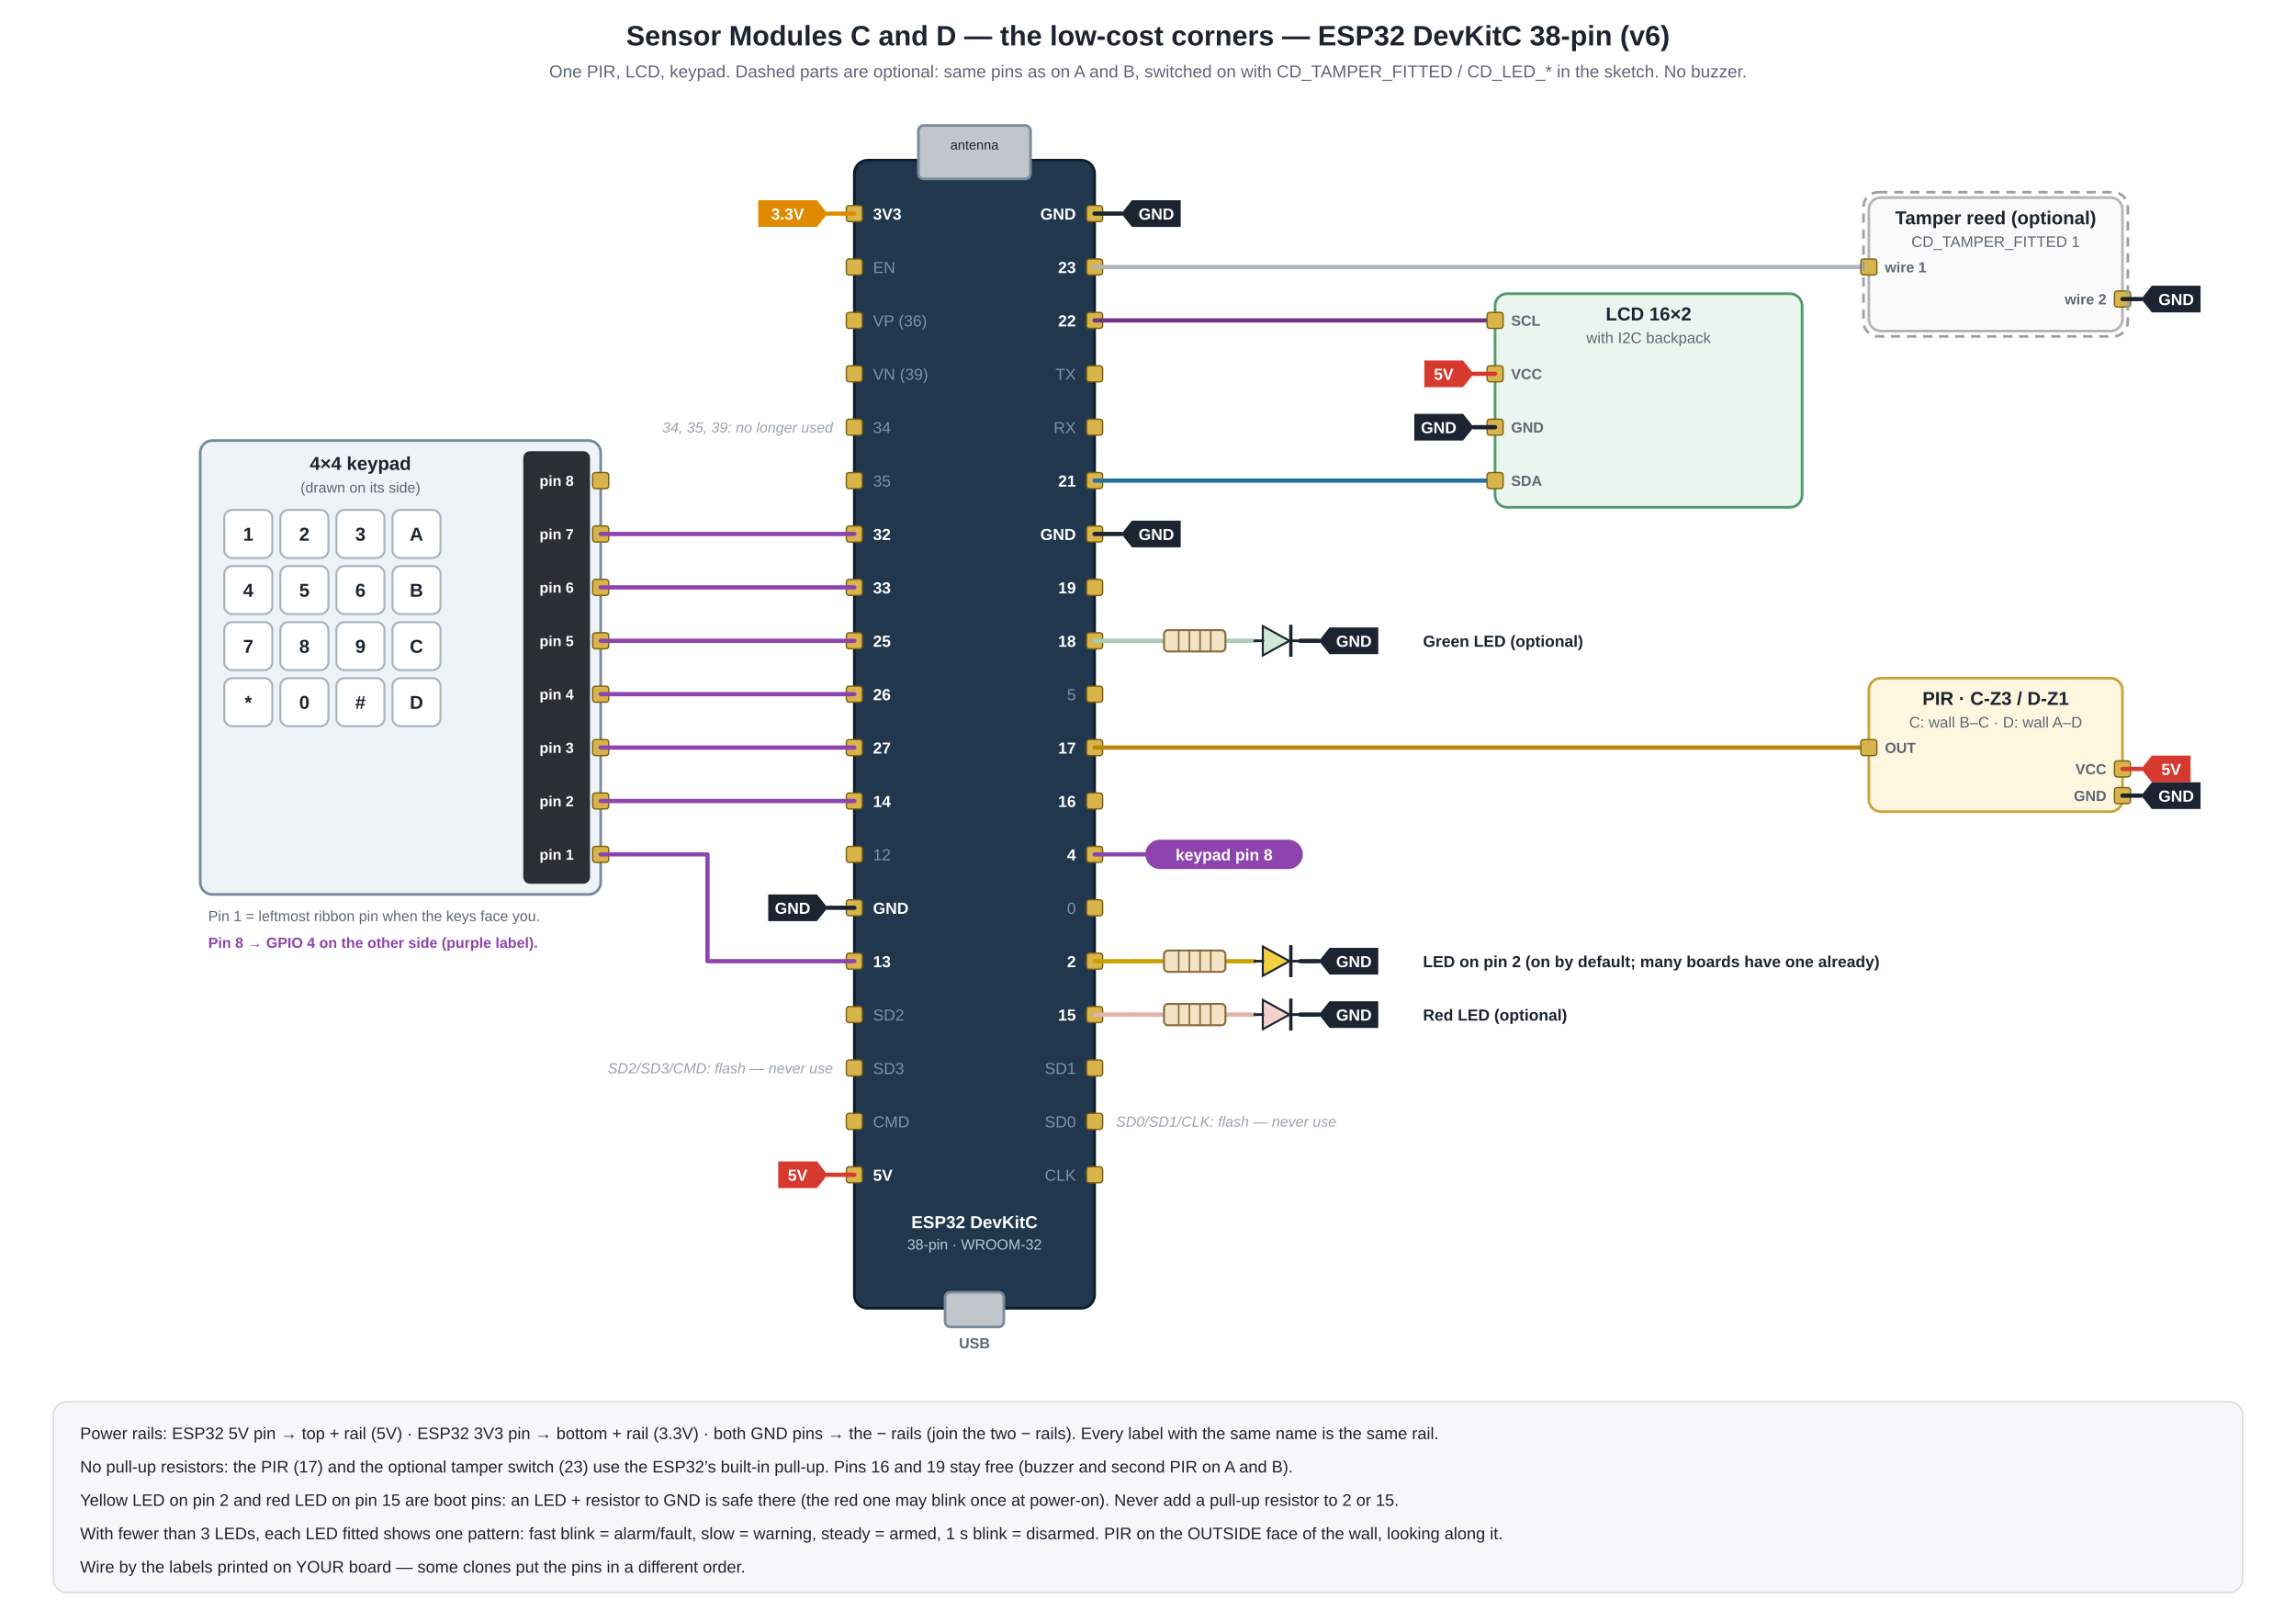
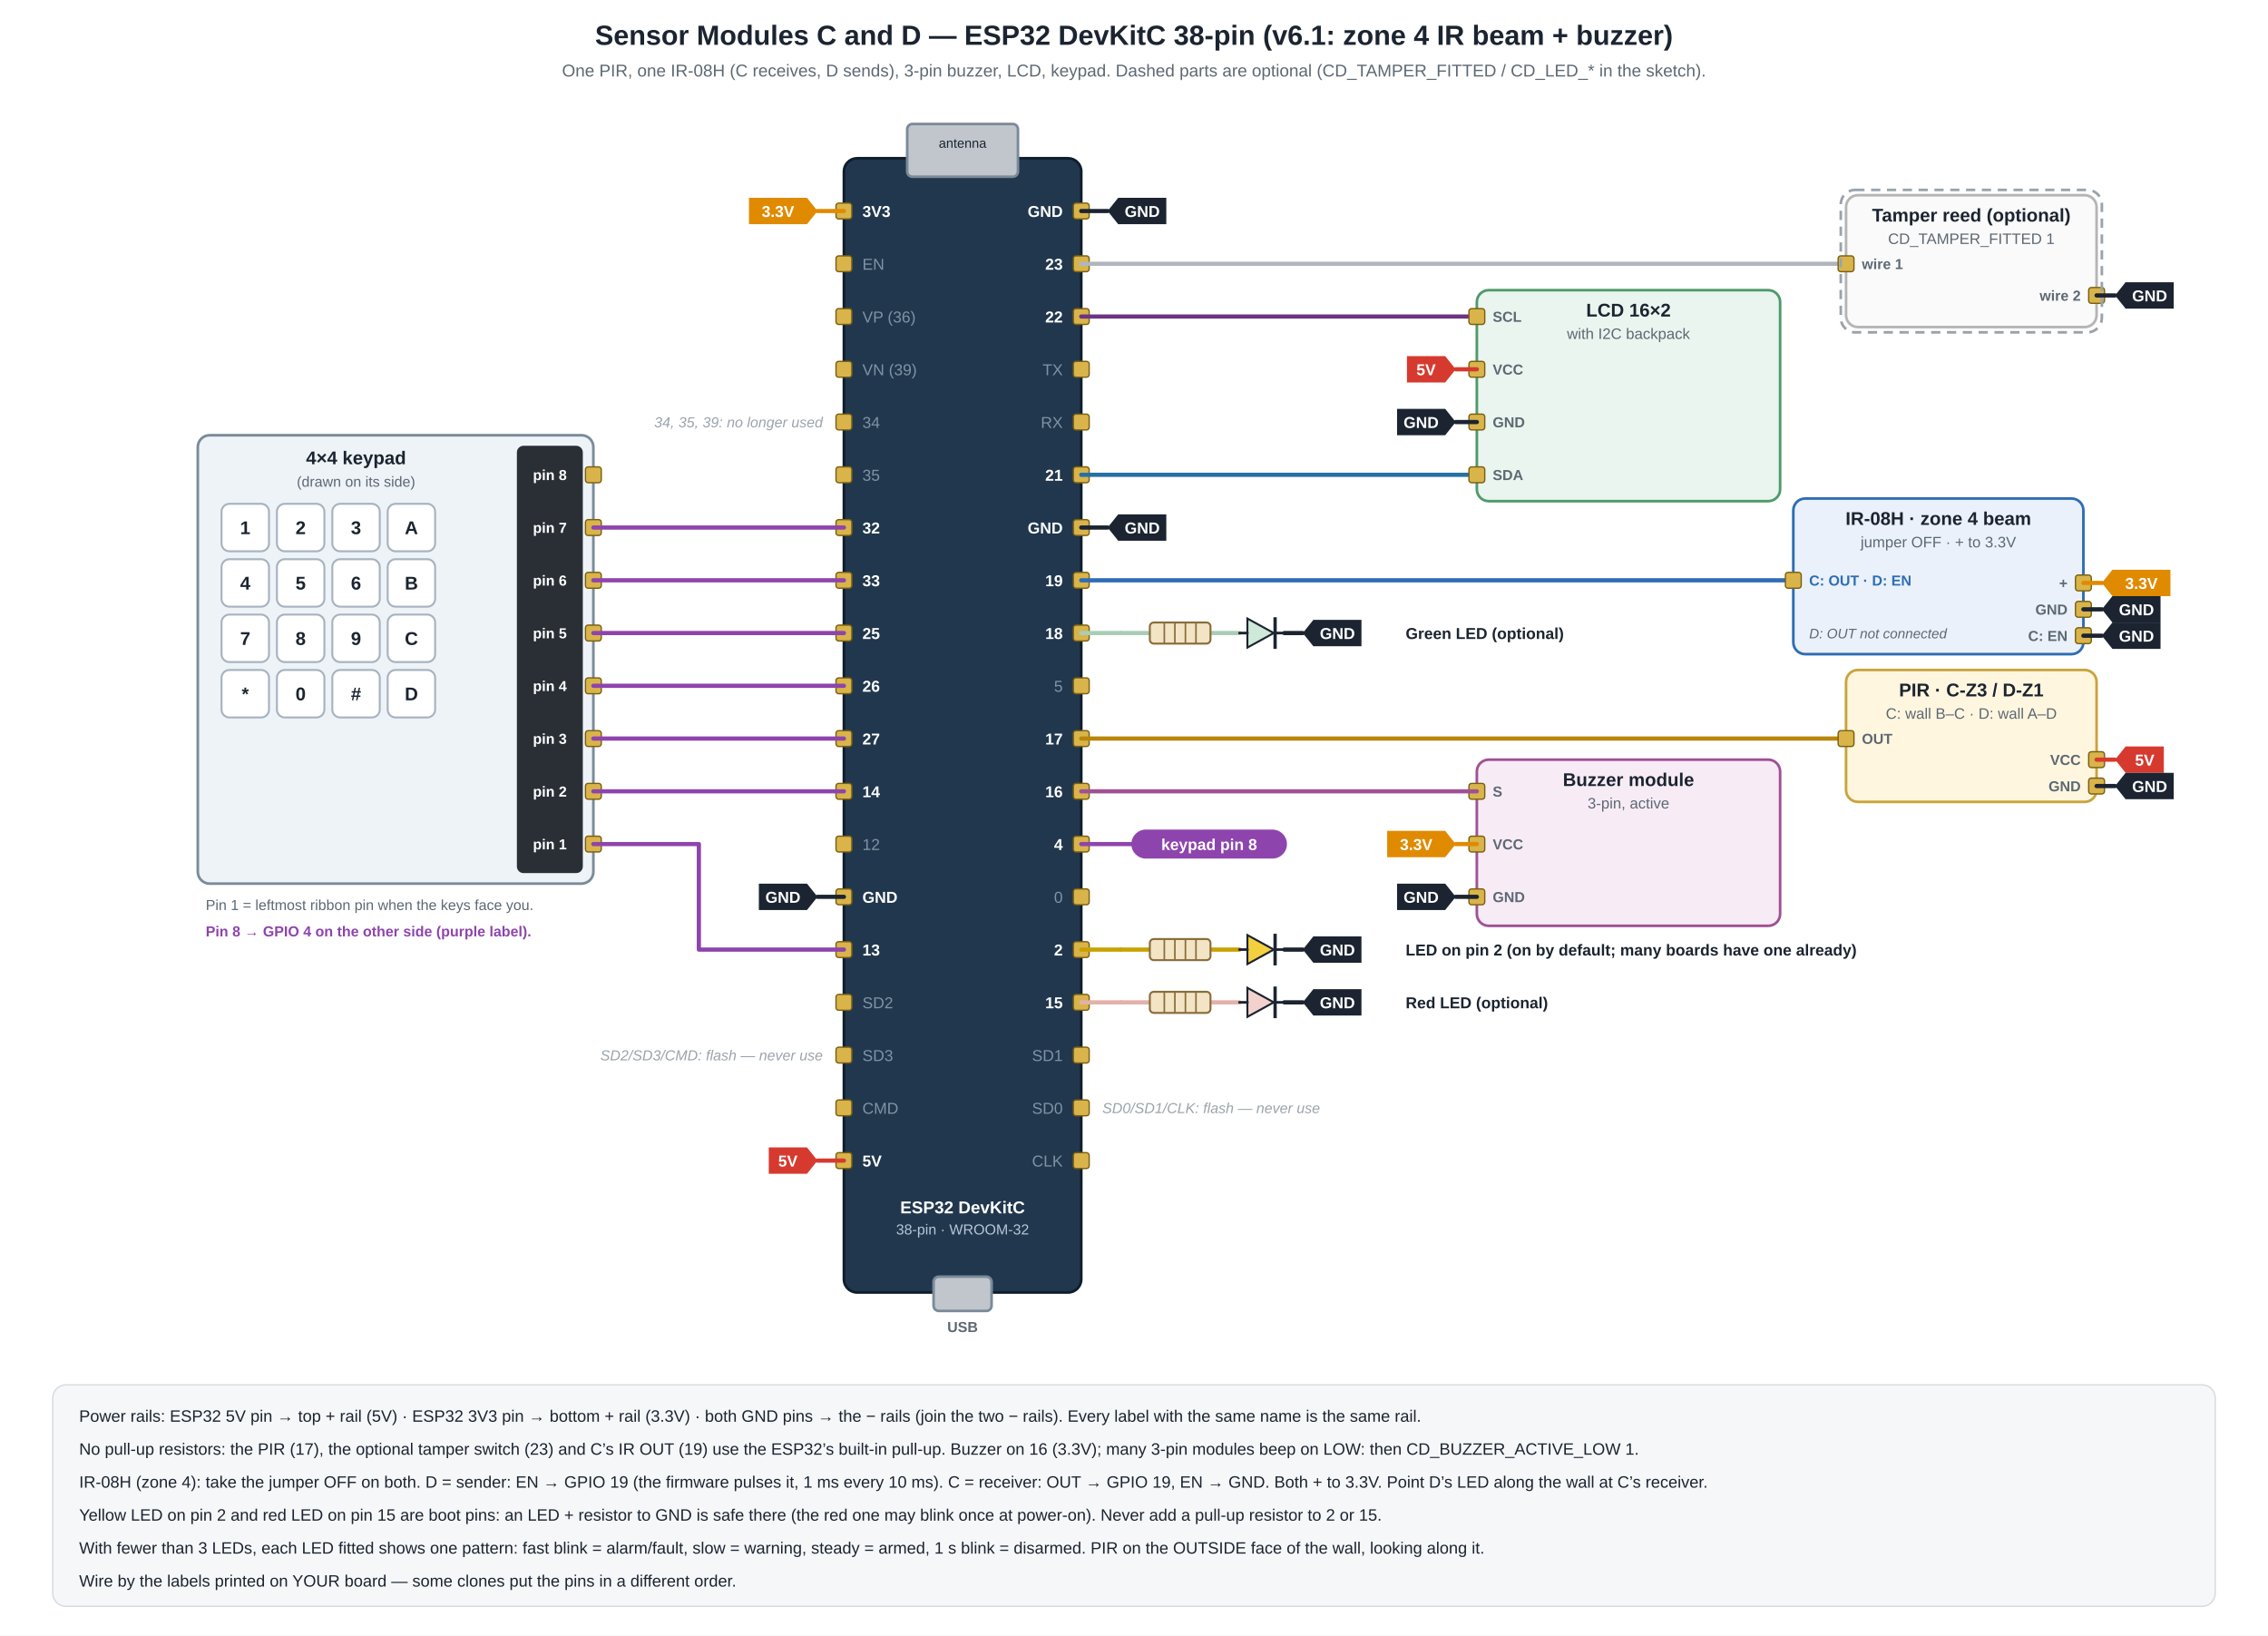
- <svg xmlns="http://www.w3.org/2000/svg" viewBox="0 0 1720 1215" width="1720" height="1215" font-family="Arial, Helvetica, sans-serif">
+ <svg xmlns="http://www.w3.org/2000/svg" viewBox="0 0 1720 1240" width="1720" height="1240" font-family="Arial, Helvetica, sans-serif">
  <rect width="100%" height="100%" fill="#ffffff" />
-   <text x="860" y="34" font-size="21" text-anchor="middle" font-weight="bold" fill="#1b2430">Sensor Modules C and D — the low-cost corners — ESP32 DevKitC 38-pin (v6)</text>
-   <text x="860" y="58" font-size="13" text-anchor="middle" font-weight="normal" fill="#5d6873">One PIR, LCD, keypad. Dashed parts are optional: same pins as on A and B, switched on with CD_TAMPER_FITTED / CD_LED_* in the sketch. No buzzer.</text>
+   <text x="860" y="34" font-size="21" text-anchor="middle" font-weight="bold" fill="#1b2430">Sensor Modules C and D — ESP32 DevKitC 38-pin (v6.1: zone 4 IR beam + buzzer)</text>
+   <text x="860" y="58" font-size="13" text-anchor="middle" font-weight="normal" fill="#5d6873">One PIR, one IR-08H (C receives, D sends), 3-pin buzzer, LCD, keypad. Dashed parts are optional (CD_TAMPER_FITTED / CD_LED_* in the sketch).</text>
  <rect x="640" y="120" width="180" height="860" rx="10" fill="#21374d" stroke="#0f1d2b" stroke-width="2" />
  <rect x="688.0" y="94" width="84" height="40" rx="4" fill="#c0c6cc" stroke="#7b8a99" stroke-width="2" />
  <text x="730.0" y="112" font-size="10" text-anchor="middle" font-weight="normal" fill="#1b2430">antenna</text>
  <rect x="708.0" y="968" width="44" height="26" rx="4" fill="#c0c6cc" stroke="#7b8a99" stroke-width="2" />
  <text x="730.0" y="1010" font-size="11" text-anchor="middle" font-weight="bold" fill="#5d6873">USB</text>
  <text x="730.0" y="920" font-size="13" text-anchor="middle" font-weight="bold" fill="#ffffff">ESP32 DevKitC</text>
  <text x="730.0" y="936" font-size="11" text-anchor="middle" font-weight="normal" fill="#b8c7d6">38-pin · WROOM-32</text>
  <rect x="634" y="154" width="12" height="12" rx="2" fill="#d9b44a" stroke="#7a5f12" stroke-width="1" />
  <text x="654" y="164.5" font-size="12" text-anchor="start" font-weight="bold" fill="#ffffff">3V3</text>
  <rect x="634" y="194" width="12" height="12" rx="2" fill="#d9b44a" stroke="#7a5f12" stroke-width="1" />
  <text x="654" y="204.5" font-size="12" text-anchor="start" font-weight="normal" fill="#7f93a6">EN</text>
  <rect x="634" y="234" width="12" height="12" rx="2" fill="#d9b44a" stroke="#7a5f12" stroke-width="1" />
  <text x="654" y="244.5" font-size="12" text-anchor="start" font-weight="normal" fill="#7f93a6">VP (36)</text>
  <rect x="634" y="274" width="12" height="12" rx="2" fill="#d9b44a" stroke="#7a5f12" stroke-width="1" />
  <text x="654" y="284.5" font-size="12" text-anchor="start" font-weight="normal" fill="#7f93a6">VN (39)</text>
  <rect x="634" y="314" width="12" height="12" rx="2" fill="#d9b44a" stroke="#7a5f12" stroke-width="1" />
  <text x="654" y="324.5" font-size="12" text-anchor="start" font-weight="normal" fill="#7f93a6">34</text>
  <rect x="634" y="354" width="12" height="12" rx="2" fill="#d9b44a" stroke="#7a5f12" stroke-width="1" />
  <text x="654" y="364.5" font-size="12" text-anchor="start" font-weight="normal" fill="#7f93a6">35</text>
  <rect x="634" y="394" width="12" height="12" rx="2" fill="#d9b44a" stroke="#7a5f12" stroke-width="1" />
  <text x="654" y="404.5" font-size="12" text-anchor="start" font-weight="bold" fill="#ffffff">32</text>
  <rect x="634" y="434" width="12" height="12" rx="2" fill="#d9b44a" stroke="#7a5f12" stroke-width="1" />
  <text x="654" y="444.5" font-size="12" text-anchor="start" font-weight="bold" fill="#ffffff">33</text>
  <rect x="634" y="474" width="12" height="12" rx="2" fill="#d9b44a" stroke="#7a5f12" stroke-width="1" />
  <text x="654" y="484.5" font-size="12" text-anchor="start" font-weight="bold" fill="#ffffff">25</text>
  <rect x="634" y="514" width="12" height="12" rx="2" fill="#d9b44a" stroke="#7a5f12" stroke-width="1" />
  <text x="654" y="524.5" font-size="12" text-anchor="start" font-weight="bold" fill="#ffffff">26</text>
  <rect x="634" y="554" width="12" height="12" rx="2" fill="#d9b44a" stroke="#7a5f12" stroke-width="1" />
  <text x="654" y="564.5" font-size="12" text-anchor="start" font-weight="bold" fill="#ffffff">27</text>
  <rect x="634" y="594" width="12" height="12" rx="2" fill="#d9b44a" stroke="#7a5f12" stroke-width="1" />
  <text x="654" y="604.5" font-size="12" text-anchor="start" font-weight="bold" fill="#ffffff">14</text>
  <rect x="634" y="634" width="12" height="12" rx="2" fill="#d9b44a" stroke="#7a5f12" stroke-width="1" />
  <text x="654" y="644.5" font-size="12" text-anchor="start" font-weight="normal" fill="#7f93a6">12</text>
  <rect x="634" y="674" width="12" height="12" rx="2" fill="#d9b44a" stroke="#7a5f12" stroke-width="1" />
  <text x="654" y="684.5" font-size="12" text-anchor="start" font-weight="bold" fill="#ffffff">GND</text>
  <rect x="634" y="714" width="12" height="12" rx="2" fill="#d9b44a" stroke="#7a5f12" stroke-width="1" />
  <text x="654" y="724.5" font-size="12" text-anchor="start" font-weight="bold" fill="#ffffff">13</text>
  <rect x="634" y="754" width="12" height="12" rx="2" fill="#d9b44a" stroke="#7a5f12" stroke-width="1" />
  <text x="654" y="764.5" font-size="12" text-anchor="start" font-weight="normal" fill="#7f93a6">SD2</text>
  <rect x="634" y="794" width="12" height="12" rx="2" fill="#d9b44a" stroke="#7a5f12" stroke-width="1" />
  <text x="654" y="804.5" font-size="12" text-anchor="start" font-weight="normal" fill="#7f93a6">SD3</text>
  <rect x="634" y="834" width="12" height="12" rx="2" fill="#d9b44a" stroke="#7a5f12" stroke-width="1" />
  <text x="654" y="844.5" font-size="12" text-anchor="start" font-weight="normal" fill="#7f93a6">CMD</text>
  <rect x="634" y="874" width="12" height="12" rx="2" fill="#d9b44a" stroke="#7a5f12" stroke-width="1" />
  <text x="654" y="884.5" font-size="12" text-anchor="start" font-weight="bold" fill="#ffffff">5V</text>
  <rect x="814" y="154" width="12" height="12" rx="2" fill="#d9b44a" stroke="#7a5f12" stroke-width="1" />
  <text x="806" y="164.5" font-size="12" text-anchor="end" font-weight="bold" fill="#ffffff">GND</text>
  <rect x="814" y="194" width="12" height="12" rx="2" fill="#d9b44a" stroke="#7a5f12" stroke-width="1" />
  <text x="806" y="204.5" font-size="12" text-anchor="end" font-weight="bold" fill="#ffffff">23</text>
  <rect x="814" y="234" width="12" height="12" rx="2" fill="#d9b44a" stroke="#7a5f12" stroke-width="1" />
  <text x="806" y="244.5" font-size="12" text-anchor="end" font-weight="bold" fill="#ffffff">22</text>
  <rect x="814" y="274" width="12" height="12" rx="2" fill="#d9b44a" stroke="#7a5f12" stroke-width="1" />
  <text x="806" y="284.5" font-size="12" text-anchor="end" font-weight="normal" fill="#7f93a6">TX</text>
  <rect x="814" y="314" width="12" height="12" rx="2" fill="#d9b44a" stroke="#7a5f12" stroke-width="1" />
  <text x="806" y="324.5" font-size="12" text-anchor="end" font-weight="normal" fill="#7f93a6">RX</text>
  <rect x="814" y="354" width="12" height="12" rx="2" fill="#d9b44a" stroke="#7a5f12" stroke-width="1" />
  <text x="806" y="364.5" font-size="12" text-anchor="end" font-weight="bold" fill="#ffffff">21</text>
  <rect x="814" y="394" width="12" height="12" rx="2" fill="#d9b44a" stroke="#7a5f12" stroke-width="1" />
  <text x="806" y="404.5" font-size="12" text-anchor="end" font-weight="bold" fill="#ffffff">GND</text>
  <rect x="814" y="434" width="12" height="12" rx="2" fill="#d9b44a" stroke="#7a5f12" stroke-width="1" />
  <text x="806" y="444.5" font-size="12" text-anchor="end" font-weight="bold" fill="#ffffff">19</text>
  <rect x="814" y="474" width="12" height="12" rx="2" fill="#d9b44a" stroke="#7a5f12" stroke-width="1" />
  <text x="806" y="484.5" font-size="12" text-anchor="end" font-weight="bold" fill="#ffffff">18</text>
  <rect x="814" y="514" width="12" height="12" rx="2" fill="#d9b44a" stroke="#7a5f12" stroke-width="1" />
  <text x="806" y="524.5" font-size="12" text-anchor="end" font-weight="normal" fill="#7f93a6">5</text>
  <rect x="814" y="554" width="12" height="12" rx="2" fill="#d9b44a" stroke="#7a5f12" stroke-width="1" />
  <text x="806" y="564.5" font-size="12" text-anchor="end" font-weight="bold" fill="#ffffff">17</text>
  <rect x="814" y="594" width="12" height="12" rx="2" fill="#d9b44a" stroke="#7a5f12" stroke-width="1" />
  <text x="806" y="604.5" font-size="12" text-anchor="end" font-weight="bold" fill="#ffffff">16</text>
  <rect x="814" y="634" width="12" height="12" rx="2" fill="#d9b44a" stroke="#7a5f12" stroke-width="1" />
  <text x="806" y="644.5" font-size="12" text-anchor="end" font-weight="bold" fill="#ffffff">4</text>
  <rect x="814" y="674" width="12" height="12" rx="2" fill="#d9b44a" stroke="#7a5f12" stroke-width="1" />
  <text x="806" y="684.5" font-size="12" text-anchor="end" font-weight="normal" fill="#7f93a6">0</text>
  <rect x="814" y="714" width="12" height="12" rx="2" fill="#d9b44a" stroke="#7a5f12" stroke-width="1" />
  <text x="806" y="724.5" font-size="12" text-anchor="end" font-weight="bold" fill="#ffffff">2</text>
  <rect x="814" y="754" width="12" height="12" rx="2" fill="#d9b44a" stroke="#7a5f12" stroke-width="1" />
  <text x="806" y="764.5" font-size="12" text-anchor="end" font-weight="bold" fill="#ffffff">15</text>
  <rect x="814" y="794" width="12" height="12" rx="2" fill="#d9b44a" stroke="#7a5f12" stroke-width="1" />
  <text x="806" y="804.5" font-size="12" text-anchor="end" font-weight="normal" fill="#7f93a6">SD1</text>
  <rect x="814" y="834" width="12" height="12" rx="2" fill="#d9b44a" stroke="#7a5f12" stroke-width="1" />
  <text x="806" y="844.5" font-size="12" text-anchor="end" font-weight="normal" fill="#7f93a6">SD0</text>
  <rect x="814" y="874" width="12" height="12" rx="2" fill="#d9b44a" stroke="#7a5f12" stroke-width="1" />
  <text x="806" y="884.5" font-size="12" text-anchor="end" font-weight="normal" fill="#7f93a6">CLK</text>
  <polyline points="640,160 620,160" fill="none" stroke="#e08a00" stroke-width="3.2" stroke-linejoin="round" stroke-linecap="round" />
  <polygon points="620,160 612,150.0 568.0,150.0 568.0,170.0 612,170.0" fill="#e08a00" />
  <text x="590.0" y="164.5" font-size="12" text-anchor="middle" font-weight="bold" fill="#ffffff">3.3V</text>
  <polyline points="640,680 620,680" fill="none" stroke="#1b2430" stroke-width="3.2" stroke-linejoin="round" stroke-linecap="round" />
  <polygon points="620,680 612,670.0 575.5,670.0 575.5,690.0 612,690.0" fill="#1b2430" />
  <text x="593.75" y="684.5" font-size="12" text-anchor="middle" font-weight="bold" fill="#ffffff">GND</text>
  <polyline points="640,880 620,880" fill="none" stroke="#d63a2f" stroke-width="3.2" stroke-linejoin="round" stroke-linecap="round" />
  <polygon points="620,880 612,870.0 583.0,870.0 583.0,890.0 612,890.0" fill="#d63a2f" />
  <text x="597.5" y="884.5" font-size="12" text-anchor="middle" font-weight="bold" fill="#ffffff">5V</text>
  <polyline points="820,160 840,160" fill="none" stroke="#1b2430" stroke-width="3.2" stroke-linejoin="round" stroke-linecap="round" />
  <polygon points="840,160 848,150.0 884.5,150.0 884.5,170.0 848,170.0" fill="#1b2430" />
  <text x="866.25" y="164.5" font-size="12" text-anchor="middle" font-weight="bold" fill="#ffffff">GND</text>
  <polyline points="820,400 840,400" fill="none" stroke="#1b2430" stroke-width="3.2" stroke-linejoin="round" stroke-linecap="round" />
  <polygon points="840,400 848,390.0 884.5,390.0 884.5,410.0 848,410.0" fill="#1b2430" />
  <text x="866.25" y="404.5" font-size="12" text-anchor="middle" font-weight="bold" fill="#ffffff">GND</text>
  <rect x="150" y="330" width="300" height="340" rx="9" fill="#eef3f8" stroke="#7b8a99" stroke-width="2" />
  <text x="270.0" y="352" font-size="14" text-anchor="middle" font-weight="bold" fill="#1b2430">4×4 keypad</text>
  <text x="270.0" y="369" font-size="11" text-anchor="middle" font-weight="normal" fill="#5d6873">(drawn on its side)</text>
  <rect x="168" y="382" width="36" height="36" rx="6" fill="#ffffff" stroke="#a7b3bf" stroke-width="1.5" />
  <text x="186.0" y="405.0" font-size="14" text-anchor="middle" font-weight="bold" fill="#1b2430">1</text>
  <rect x="210" y="382" width="36" height="36" rx="6" fill="#ffffff" stroke="#a7b3bf" stroke-width="1.5" />
  <text x="228.0" y="405.0" font-size="14" text-anchor="middle" font-weight="bold" fill="#1b2430">2</text>
  <rect x="252" y="382" width="36" height="36" rx="6" fill="#ffffff" stroke="#a7b3bf" stroke-width="1.5" />
  <text x="270.0" y="405.0" font-size="14" text-anchor="middle" font-weight="bold" fill="#1b2430">3</text>
  <rect x="294" y="382" width="36" height="36" rx="6" fill="#ffffff" stroke="#a7b3bf" stroke-width="1.5" />
  <text x="312.0" y="405.0" font-size="14" text-anchor="middle" font-weight="bold" fill="#1b2430">A</text>
  <rect x="168" y="424" width="36" height="36" rx="6" fill="#ffffff" stroke="#a7b3bf" stroke-width="1.5" />
  <text x="186.0" y="447.0" font-size="14" text-anchor="middle" font-weight="bold" fill="#1b2430">4</text>
  <rect x="210" y="424" width="36" height="36" rx="6" fill="#ffffff" stroke="#a7b3bf" stroke-width="1.5" />
  <text x="228.0" y="447.0" font-size="14" text-anchor="middle" font-weight="bold" fill="#1b2430">5</text>
  <rect x="252" y="424" width="36" height="36" rx="6" fill="#ffffff" stroke="#a7b3bf" stroke-width="1.5" />
  <text x="270.0" y="447.0" font-size="14" text-anchor="middle" font-weight="bold" fill="#1b2430">6</text>
  <rect x="294" y="424" width="36" height="36" rx="6" fill="#ffffff" stroke="#a7b3bf" stroke-width="1.5" />
  <text x="312.0" y="447.0" font-size="14" text-anchor="middle" font-weight="bold" fill="#1b2430">B</text>
  <rect x="168" y="466" width="36" height="36" rx="6" fill="#ffffff" stroke="#a7b3bf" stroke-width="1.5" />
  <text x="186.0" y="489.0" font-size="14" text-anchor="middle" font-weight="bold" fill="#1b2430">7</text>
  <rect x="210" y="466" width="36" height="36" rx="6" fill="#ffffff" stroke="#a7b3bf" stroke-width="1.5" />
  <text x="228.0" y="489.0" font-size="14" text-anchor="middle" font-weight="bold" fill="#1b2430">8</text>
  <rect x="252" y="466" width="36" height="36" rx="6" fill="#ffffff" stroke="#a7b3bf" stroke-width="1.5" />
  <text x="270.0" y="489.0" font-size="14" text-anchor="middle" font-weight="bold" fill="#1b2430">9</text>
  <rect x="294" y="466" width="36" height="36" rx="6" fill="#ffffff" stroke="#a7b3bf" stroke-width="1.5" />
  <text x="312.0" y="489.0" font-size="14" text-anchor="middle" font-weight="bold" fill="#1b2430">C</text>
  <rect x="168" y="508" width="36" height="36" rx="6" fill="#ffffff" stroke="#a7b3bf" stroke-width="1.5" />
  <text x="186.0" y="531.0" font-size="14" text-anchor="middle" font-weight="bold" fill="#1b2430">*</text>
  <rect x="210" y="508" width="36" height="36" rx="6" fill="#ffffff" stroke="#a7b3bf" stroke-width="1.5" />
  <text x="228.0" y="531.0" font-size="14" text-anchor="middle" font-weight="bold" fill="#1b2430">0</text>
  <rect x="252" y="508" width="36" height="36" rx="6" fill="#ffffff" stroke="#a7b3bf" stroke-width="1.5" />
  <text x="270.0" y="531.0" font-size="14" text-anchor="middle" font-weight="bold" fill="#1b2430">#</text>
  <rect x="294" y="508" width="36" height="36" rx="6" fill="#ffffff" stroke="#a7b3bf" stroke-width="1.5" />
  <text x="312.0" y="531.0" font-size="14" text-anchor="middle" font-weight="bold" fill="#1b2430">D</text>
  <rect x="392" y="338" width="50" height="324" rx="5" fill="#2a2f36" />
  <rect x="444" y="354" width="12" height="12" rx="2" fill="#d9b44a" stroke="#7a5f12" stroke-width="1" />
  <text x="417" y="364" font-size="11" text-anchor="middle" font-weight="bold" fill="#ffffff">pin 8</text>
  <rect x="444" y="394" width="12" height="12" rx="2" fill="#d9b44a" stroke="#7a5f12" stroke-width="1" />
  <text x="417" y="404" font-size="11" text-anchor="middle" font-weight="bold" fill="#ffffff">pin 7</text>
  <rect x="444" y="434" width="12" height="12" rx="2" fill="#d9b44a" stroke="#7a5f12" stroke-width="1" />
  <text x="417" y="444" font-size="11" text-anchor="middle" font-weight="bold" fill="#ffffff">pin 6</text>
  <rect x="444" y="474" width="12" height="12" rx="2" fill="#d9b44a" stroke="#7a5f12" stroke-width="1" />
  <text x="417" y="484" font-size="11" text-anchor="middle" font-weight="bold" fill="#ffffff">pin 5</text>
  <rect x="444" y="514" width="12" height="12" rx="2" fill="#d9b44a" stroke="#7a5f12" stroke-width="1" />
  <text x="417" y="524" font-size="11" text-anchor="middle" font-weight="bold" fill="#ffffff">pin 4</text>
  <rect x="444" y="554" width="12" height="12" rx="2" fill="#d9b44a" stroke="#7a5f12" stroke-width="1" />
  <text x="417" y="564" font-size="11" text-anchor="middle" font-weight="bold" fill="#ffffff">pin 3</text>
  <rect x="444" y="594" width="12" height="12" rx="2" fill="#d9b44a" stroke="#7a5f12" stroke-width="1" />
  <text x="417" y="604" font-size="11" text-anchor="middle" font-weight="bold" fill="#ffffff">pin 2</text>
  <rect x="444" y="634" width="12" height="12" rx="2" fill="#d9b44a" stroke="#7a5f12" stroke-width="1" />
  <text x="417" y="644" font-size="11" text-anchor="middle" font-weight="bold" fill="#ffffff">pin 1</text>
  <text x="156" y="690" font-size="11" text-anchor="start" font-weight="normal" fill="#5d6873">Pin 1 = leftmost ribbon pin when the keys face you.</text>
  <text x="386" y="364" font-size="11" text-anchor="end" font-weight="bold" fill="#7a3fb0" />
  <polyline points="450,400 640,400" fill="none" stroke="#8e44ad" stroke-width="3.2" stroke-linejoin="round" stroke-linecap="round" />
  <polyline points="450,440 640,440" fill="none" stroke="#8e44ad" stroke-width="3.2" stroke-linejoin="round" stroke-linecap="round" />
  <polyline points="450,480 640,480" fill="none" stroke="#8e44ad" stroke-width="3.2" stroke-linejoin="round" stroke-linecap="round" />
  <polyline points="450,520 640,520" fill="none" stroke="#8e44ad" stroke-width="3.2" stroke-linejoin="round" stroke-linecap="round" />
  <polyline points="450,560 640,560" fill="none" stroke="#8e44ad" stroke-width="3.2" stroke-linejoin="round" stroke-linecap="round" />
  <polyline points="450,600 640,600" fill="none" stroke="#8e44ad" stroke-width="3.2" stroke-linejoin="round" stroke-linecap="round" />
  <polyline points="450,640 530,640 530,720 640,720" fill="none" stroke="#8e44ad" stroke-width="3.2" stroke-linejoin="round" stroke-linecap="round" />
  <text x="156" y="710" font-size="11" text-anchor="start" font-weight="bold" fill="#8e44ad">Pin 8 → GPIO 4 on the other side (purple label).</text>
  <rect x="1400" y="148" width="190" height="100" rx="9" fill="#fafafa" stroke="#b5b5b5" stroke-width="2" />
  <text x="1495.0" y="168" font-size="14" text-anchor="middle" font-weight="bold" fill="#1b2430">Tamper reed (optional)</text>
  <text x="1495.0" y="185" font-size="11.5" text-anchor="middle" font-weight="normal" fill="#5d6873">CD_TAMPER_FITTED 1</text>
  <polyline points="820,200 1400,200" fill="none" stroke="#b0b6bd" stroke-width="3.2" stroke-linejoin="round" stroke-linecap="round" />
  <rect x="1394" y="194" width="12" height="12" rx="2" fill="#d9b44a" stroke="#7a5f12" />
  <text x="1412" y="204" font-size="11" text-anchor="start" font-weight="bold" fill="#5d6873">wire 1</text>
  <rect x="1584" y="218" width="12" height="12" rx="2" fill="#d9b44a" stroke="#7a5f12" />
  <text x="1578" y="228" font-size="11" text-anchor="end" font-weight="bold" fill="#5d6873">wire 2</text>
  <polyline points="1590,224 1604,224" fill="none" stroke="#1b2430" stroke-width="3.2" stroke-linejoin="round" stroke-linecap="round" />
  <polygon points="1604,224 1612,214.0 1648.5,214.0 1648.5,234.0 1612,234.0" fill="#1b2430" />
  <text x="1630.25" y="228.5" font-size="12" text-anchor="middle" font-weight="bold" fill="#ffffff">GND</text>
  <rect x="1396" y="144" width="198" height="108" rx="11" fill="none" stroke="#9aa3ab" stroke-width="2" stroke-dasharray="7 5" />
  <rect x="1400" y="508" width="190" height="100" rx="9" fill="#fff6df" stroke="#c9a43c" stroke-width="2" />
  <text x="1495.0" y="528" font-size="14" text-anchor="middle" font-weight="bold" fill="#1b2430">PIR · C-Z3 / D-Z1</text>
  <text x="1495.0" y="545" font-size="11.5" text-anchor="middle" font-weight="normal" fill="#5d6873">C: wall B–C · D: wall A–D</text>
  <polyline points="820,560 1400,560" fill="none" stroke="#b8860b" stroke-width="3.2" stroke-linejoin="round" stroke-linecap="round" />
  <rect x="1394" y="554" width="12" height="12" rx="2" fill="#d9b44a" stroke="#7a5f12" />
  <text x="1412" y="564" font-size="11" text-anchor="start" font-weight="bold" fill="#5d6873">OUT</text>
  <rect x="1584" y="570" width="12" height="12" rx="2" fill="#d9b44a" stroke="#7a5f12" />
  <text x="1578" y="580" font-size="11" text-anchor="end" font-weight="bold" fill="#5d6873">VCC</text>
  <polyline points="1590,576 1604,576" fill="none" stroke="#d63a2f" stroke-width="3.2" stroke-linejoin="round" stroke-linecap="round" />
  <polygon points="1604,576 1612,566.0 1641.0,566.0 1641.0,586.0 1612,586.0" fill="#d63a2f" />
  <text x="1626.5" y="580.5" font-size="12" text-anchor="middle" font-weight="bold" fill="#ffffff">5V</text>
  <rect x="1584" y="590" width="12" height="12" rx="2" fill="#d9b44a" stroke="#7a5f12" />
  <text x="1578" y="600" font-size="11" text-anchor="end" font-weight="bold" fill="#5d6873">GND</text>
  <polyline points="1590,596 1604,596" fill="none" stroke="#1b2430" stroke-width="3.2" stroke-linejoin="round" stroke-linecap="round" />
  <polygon points="1604,596 1612,586.0 1648.5,586.0 1648.5,606.0 1612,606.0" fill="#1b2430" />
  <text x="1630.25" y="600.5" font-size="12" text-anchor="middle" font-weight="bold" fill="#ffffff">GND</text>
  <rect x="1120" y="220" width="230" height="160" rx="9" fill="#e9f5ee" stroke="#4f9a6b" stroke-width="2" />
  <text x="1235.0" y="240" font-size="14" text-anchor="middle" font-weight="bold" fill="#1b2430">LCD 16×2</text>
  <text x="1235.0" y="257" font-size="11.5" text-anchor="middle" font-weight="normal" fill="#5d6873">with I2C backpack</text>
  <polyline points="820,240 1120,240" fill="none" stroke="#6c3483" stroke-width="3.2" stroke-linejoin="round" stroke-linecap="round" />
  <rect x="1114" y="234" width="12" height="12" rx="2" fill="#d9b44a" stroke="#7a5f12" />
  <text x="1132" y="244" font-size="11" text-anchor="start" font-weight="bold" fill="#5d6873">SCL</text>
  <polyline points="820,360 1120,360" fill="none" stroke="#2471a3" stroke-width="3.2" stroke-linejoin="round" stroke-linecap="round" />
  <rect x="1114" y="354" width="12" height="12" rx="2" fill="#d9b44a" stroke="#7a5f12" />
  <text x="1132" y="364" font-size="11" text-anchor="start" font-weight="bold" fill="#5d6873">SDA</text>
  <rect x="1114" y="274" width="12" height="12" rx="2" fill="#d9b44a" stroke="#7a5f12" />
  <text x="1132" y="284" font-size="11" text-anchor="start" font-weight="bold" fill="#5d6873">VCC</text>
  <polyline points="1120,280 1104,280" fill="none" stroke="#d63a2f" stroke-width="3.2" stroke-linejoin="round" stroke-linecap="round" />
  <polygon points="1104,280 1096,270.0 1067.0,270.0 1067.0,290.0 1096,290.0" fill="#d63a2f" />
  <text x="1081.5" y="284.5" font-size="12" text-anchor="middle" font-weight="bold" fill="#ffffff">5V</text>
  <rect x="1114" y="314" width="12" height="12" rx="2" fill="#d9b44a" stroke="#7a5f12" />
  <text x="1132" y="324" font-size="11" text-anchor="start" font-weight="bold" fill="#5d6873">GND</text>
  <polyline points="1120,320 1104,320" fill="none" stroke="#1b2430" stroke-width="3.2" stroke-linejoin="round" stroke-linecap="round" />
  <polygon points="1104,320 1096,310.0 1059.5,310.0 1059.5,330.0 1096,330.0" fill="#1b2430" />
  <text x="1077.75" y="324.5" font-size="12" text-anchor="middle" font-weight="bold" fill="#ffffff">GND</text>
+   <rect x="1120" y="576" width="230" height="126" rx="9" fill="#f7ecf6" stroke="#a05195" stroke-width="2" />
+   <text x="1235.0" y="596" font-size="14" text-anchor="middle" font-weight="bold" fill="#1b2430">Buzzer module</text>
+   <text x="1235.0" y="613" font-size="11.5" text-anchor="middle" font-weight="normal" fill="#5d6873">3-pin, active</text>
+   <rect x="1114" y="594" width="12" height="12" rx="2" fill="#d9b44a" stroke="#7a5f12" />
+   <text x="1132" y="604" font-size="11" text-anchor="start" font-weight="bold" fill="#5d6873">S</text>
+   <rect x="1114" y="634" width="12" height="12" rx="2" fill="#d9b44a" stroke="#7a5f12" />
+   <text x="1132" y="644" font-size="11" text-anchor="start" font-weight="bold" fill="#5d6873">VCC</text>
+   <rect x="1114" y="674" width="12" height="12" rx="2" fill="#d9b44a" stroke="#7a5f12" />
+   <text x="1132" y="684" font-size="11" text-anchor="start" font-weight="bold" fill="#5d6873">GND</text>
+   <polyline points="820,600 1120,600" fill="none" stroke="#a05195" stroke-width="3.2" stroke-linejoin="round" stroke-linecap="round" />
+   <polyline points="1120,640 1104,640" fill="none" stroke="#e08a00" stroke-width="3.2" stroke-linejoin="round" stroke-linecap="round" />
+   <polygon points="1104,640 1096,630.0 1052.0,630.0 1052.0,650.0 1096,650.0" fill="#e08a00" />
+   <text x="1074.0" y="644.5" font-size="12" text-anchor="middle" font-weight="bold" fill="#ffffff">3.3V</text>
+   <polyline points="1120,680 1104,680" fill="none" stroke="#1b2430" stroke-width="3.2" stroke-linejoin="round" stroke-linecap="round" />
+   <polygon points="1104,680 1096,670.0 1059.5,670.0 1059.5,690.0 1096,690.0" fill="#1b2430" />
+   <text x="1077.75" y="684.5" font-size="12" text-anchor="middle" font-weight="bold" fill="#ffffff">GND</text>
+   <rect x="1360" y="378" width="220" height="118" rx="9" fill="#eaf1fb" stroke="#2e6db4" stroke-width="2" />
+   <text x="1470.0" y="398" font-size="14" text-anchor="middle" font-weight="bold" fill="#1b2430">IR-08H · zone 4 beam</text>
+   <text x="1470.0" y="415" font-size="11.5" text-anchor="middle" font-weight="normal" fill="#5d6873">jumper OFF · + to 3.3V</text>
+   <polyline points="820,440 1360,440" fill="none" stroke="#2e6db4" stroke-width="3.2" stroke-linejoin="round" stroke-linecap="round" />
+   <rect x="1354" y="434" width="12" height="12" rx="2" fill="#d9b44a" stroke="#7a5f12" />
+   <text x="1372" y="444" font-size="11" text-anchor="start" font-weight="bold" fill="#2e6db4">C: OUT · D: EN</text>
+   <rect x="1574" y="436" width="12" height="12" rx="2" fill="#d9b44a" stroke="#7a5f12" />
+   <text x="1568" y="446" font-size="11" text-anchor="end" font-weight="bold" fill="#5d6873">+</text>
+   <polyline points="1580,442 1594,442" fill="none" stroke="#e08a00" stroke-width="3.2" stroke-linejoin="round" stroke-linecap="round" />
+   <polygon points="1594,442 1602,432.0 1646.0,432.0 1646.0,452.0 1602,452.0" fill="#e08a00" />
+   <text x="1624.0" y="446.5" font-size="12" text-anchor="middle" font-weight="bold" fill="#ffffff">3.3V</text>
+   <rect x="1574" y="456" width="12" height="12" rx="2" fill="#d9b44a" stroke="#7a5f12" />
+   <text x="1568" y="466" font-size="11" text-anchor="end" font-weight="bold" fill="#5d6873">GND</text>
+   <polyline points="1580,462 1594,462" fill="none" stroke="#1b2430" stroke-width="3.2" stroke-linejoin="round" stroke-linecap="round" />
+   <polygon points="1594,462 1602,452.0 1638.5,452.0 1638.5,472.0 1602,472.0" fill="#1b2430" />
+   <text x="1620.25" y="466.5" font-size="12" text-anchor="middle" font-weight="bold" fill="#ffffff">GND</text>
+   <rect x="1574" y="476" width="12" height="12" rx="2" fill="#d9b44a" stroke="#7a5f12" />
+   <text x="1568" y="486" font-size="11" text-anchor="end" font-weight="bold" fill="#5d6873">C: EN</text>
+   <polyline points="1580,482 1594,482" fill="none" stroke="#1b2430" stroke-width="3.2" stroke-linejoin="round" stroke-linecap="round" />
+   <polygon points="1594,482 1602,472.0 1638.5,472.0 1638.5,492.0 1602,492.0" fill="#1b2430" />
+   <text x="1620.25" y="486.5" font-size="12" text-anchor="middle" font-weight="bold" fill="#ffffff">GND</text>
+   <text x="1372" y="484" font-size="10.5" text-anchor="start" font-weight="normal" fill="#5d6873" font-style="italic">D: OUT not connected</text>
  <polyline points="820,480 850,480" fill="none" stroke="#a9cdb6" stroke-width="3.2" stroke-linejoin="round" stroke-linecap="round" />
  <polyline points="850,480 872.0,480" fill="none" stroke="#a9cdb6" stroke-width="3.2" stroke-linejoin="round" stroke-linecap="round" />
  <polyline points="918.0,480 940,480" fill="none" stroke="#a9cdb6" stroke-width="3.2" stroke-linejoin="round" stroke-linecap="round" />
  <rect x="872.0" y="472" width="46" height="16" rx="3" fill="#f2e4c4" stroke="#8a6d3b" stroke-width="1.5" />
  <line x1="883.0" y1="472" x2="883.0" y2="488" stroke="#8a6d3b" stroke-width="1.2" />
  <line x1="891.0" y1="472" x2="891.0" y2="488" stroke="#8a6d3b" stroke-width="1.2" />
  <line x1="899.0" y1="472" x2="899.0" y2="488" stroke="#8a6d3b" stroke-width="1.2" />
  <line x1="907.0" y1="472" x2="907.0" y2="488" stroke="#8a6d3b" stroke-width="1.2" />
  <polygon points="946,469 946,491 966,480" fill="#cfe9d8" stroke="#1b2430" stroke-width="1.5" />
  <line x1="967" y1="468" x2="967" y2="492" stroke="#1b2430" stroke-width="2.5" />
  <polyline points="940,480 946,480" fill="none" stroke="#1b2430" stroke-width="2" stroke-linejoin="round" stroke-linecap="round" />
  <polyline points="967,480 974,480" fill="none" stroke="#1b2430" stroke-width="2" stroke-linejoin="round" stroke-linecap="round" />
  <polyline points="974,480 988,480" fill="none" stroke="#1b2430" stroke-width="3.2" stroke-linejoin="round" stroke-linecap="round" />
  <polygon points="988,480 996,470.0 1032.5,470.0 1032.5,490.0 996,490.0" fill="#1b2430" />
  <text x="1014.25" y="484.5" font-size="12" text-anchor="middle" font-weight="bold" fill="#ffffff">GND</text>
  <text x="1066" y="484.5" font-size="12" text-anchor="start" font-weight="bold" fill="#1b2430">Green LED (optional)</text>
  <polyline points="820,720 850,720" fill="none" stroke="#c9a200" stroke-width="3.2" stroke-linejoin="round" stroke-linecap="round" />
  <polyline points="850,720 872.0,720" fill="none" stroke="#c9a200" stroke-width="3.2" stroke-linejoin="round" stroke-linecap="round" />
  <polyline points="918.0,720 940,720" fill="none" stroke="#c9a200" stroke-width="3.2" stroke-linejoin="round" stroke-linecap="round" />
  <rect x="872.0" y="712" width="46" height="16" rx="3" fill="#f2e4c4" stroke="#8a6d3b" stroke-width="1.5" />
  <line x1="883.0" y1="712" x2="883.0" y2="728" stroke="#8a6d3b" stroke-width="1.2" />
  <line x1="891.0" y1="712" x2="891.0" y2="728" stroke="#8a6d3b" stroke-width="1.2" />
  <line x1="899.0" y1="712" x2="899.0" y2="728" stroke="#8a6d3b" stroke-width="1.2" />
  <line x1="907.0" y1="712" x2="907.0" y2="728" stroke="#8a6d3b" stroke-width="1.2" />
  <polygon points="946,709 946,731 966,720" fill="#f4d03f" stroke="#1b2430" stroke-width="1.5" />
  <line x1="967" y1="708" x2="967" y2="732" stroke="#1b2430" stroke-width="2.5" />
  <polyline points="940,720 946,720" fill="none" stroke="#1b2430" stroke-width="2" stroke-linejoin="round" stroke-linecap="round" />
  <polyline points="967,720 974,720" fill="none" stroke="#1b2430" stroke-width="2" stroke-linejoin="round" stroke-linecap="round" />
  <polyline points="974,720 988,720" fill="none" stroke="#1b2430" stroke-width="3.2" stroke-linejoin="round" stroke-linecap="round" />
  <polygon points="988,720 996,710.0 1032.5,710.0 1032.5,730.0 996,730.0" fill="#1b2430" />
  <text x="1014.25" y="724.5" font-size="12" text-anchor="middle" font-weight="bold" fill="#ffffff">GND</text>
  <text x="1066" y="724.5" font-size="12" text-anchor="start" font-weight="bold" fill="#1b2430">LED on pin 2 (on by default; many boards have one already)</text>
  <polyline points="820,760 850,760" fill="none" stroke="#e2b1aa" stroke-width="3.2" stroke-linejoin="round" stroke-linecap="round" />
  <polyline points="850,760 872.0,760" fill="none" stroke="#e2b1aa" stroke-width="3.2" stroke-linejoin="round" stroke-linecap="round" />
  <polyline points="918.0,760 940,760" fill="none" stroke="#e2b1aa" stroke-width="3.2" stroke-linejoin="round" stroke-linecap="round" />
  <rect x="872.0" y="752" width="46" height="16" rx="3" fill="#f2e4c4" stroke="#8a6d3b" stroke-width="1.5" />
  <line x1="883.0" y1="752" x2="883.0" y2="768" stroke="#8a6d3b" stroke-width="1.2" />
  <line x1="891.0" y1="752" x2="891.0" y2="768" stroke="#8a6d3b" stroke-width="1.2" />
  <line x1="899.0" y1="752" x2="899.0" y2="768" stroke="#8a6d3b" stroke-width="1.2" />
  <line x1="907.0" y1="752" x2="907.0" y2="768" stroke="#8a6d3b" stroke-width="1.2" />
  <polygon points="946,749 946,771 966,760" fill="#f3d2cd" stroke="#1b2430" stroke-width="1.5" />
  <line x1="967" y1="748" x2="967" y2="772" stroke="#1b2430" stroke-width="2.5" />
  <polyline points="940,760 946,760" fill="none" stroke="#1b2430" stroke-width="2" stroke-linejoin="round" stroke-linecap="round" />
  <polyline points="967,760 974,760" fill="none" stroke="#1b2430" stroke-width="2" stroke-linejoin="round" stroke-linecap="round" />
  <polyline points="974,760 988,760" fill="none" stroke="#1b2430" stroke-width="3.2" stroke-linejoin="round" stroke-linecap="round" />
  <polygon points="988,760 996,750.0 1032.5,750.0 1032.5,770.0 996,770.0" fill="#1b2430" />
  <text x="1014.25" y="764.5" font-size="12" text-anchor="middle" font-weight="bold" fill="#ffffff">GND</text>
  <text x="1066" y="764.5" font-size="12" text-anchor="start" font-weight="bold" fill="#1b2430">Red LED (optional)</text>
  <polyline points="820,640 858,640" fill="none" stroke="#8e44ad" stroke-width="3.2" stroke-linejoin="round" stroke-linecap="round" />
  <rect x="858" y="629" width="118" height="22" rx="11" fill="#8e44ad" />
  <text x="917" y="644.5" font-size="12" text-anchor="middle" font-weight="bold" fill="#ffffff">keypad pin 8</text>
  <text x="624" y="324" font-size="11" text-anchor="end" font-weight="normal" fill="#9aa3ab" font-style="italic">34, 35, 39: no longer used</text>
  <text x="624" y="804" font-size="11" text-anchor="end" font-weight="normal" fill="#9aa3ab" font-style="italic">SD2/SD3/CMD: flash — never use</text>
  <text x="836" y="844" font-size="11" text-anchor="start" font-weight="normal" fill="#9aa3ab" font-style="italic">SD0/SD1/CLK: flash — never use</text>
-   <rect x="40" y="1050" width="1640" height="143" rx="10" fill="#f6f7f9" stroke="#d5dae0" />
+   <rect x="40" y="1050" width="1640" height="168" rx="10" fill="#f6f7f9" stroke="#d5dae0" />
  <text x="60" y="1078" font-size="12.5" text-anchor="start" font-weight="normal" fill="#1b2430">Power rails: ESP32 5V pin → top + rail (5V)  ·  ESP32 3V3 pin → bottom + rail (3.3V)  ·  both GND pins → the − rails (join the two − rails).  Every label with the same name is the same rail.</text>
-   <text x="60" y="1103" font-size="12.5" text-anchor="start" font-weight="normal" fill="#1b2430">No pull-up resistors: the PIR (17) and the optional tamper switch (23) use the ESP32’s built-in pull-up. Pins 16 and 19 stay free (buzzer and second PIR on A and B).</text>
-   <text x="60" y="1128" font-size="12.5" text-anchor="start" font-weight="normal" fill="#1b2430">Yellow LED on pin 2 and red LED on pin 15 are boot pins: an LED + resistor to GND is safe there (the red one may blink once at power-on). Never add a pull-up resistor to 2 or 15.</text>
-   <text x="60" y="1153" font-size="12.5" text-anchor="start" font-weight="normal" fill="#1b2430">With fewer than 3 LEDs, each LED fitted shows one pattern: fast blink = alarm/fault, slow = warning, steady = armed, 1 s blink = disarmed. PIR on the OUTSIDE face of the wall, looking along it.</text>
-   <text x="60" y="1178" font-size="12.5" text-anchor="start" font-weight="normal" fill="#1b2430">Wire by the labels printed on YOUR board — some clones put the pins in a different order.</text>
+   <text x="60" y="1103" font-size="12.5" text-anchor="start" font-weight="normal" fill="#1b2430">No pull-up resistors: the PIR (17), the optional tamper switch (23) and C’s IR OUT (19) use the ESP32’s built-in pull-up. Buzzer on 16 (3.3V); many 3-pin modules beep on LOW: then CD_BUZZER_ACTIVE_LOW 1.</text>
+   <text x="60" y="1128" font-size="12.5" text-anchor="start" font-weight="normal" fill="#1b2430">IR-08H (zone 4): take the jumper OFF on both. D = sender: EN → GPIO 19 (the firmware pulses it, 1 ms every 10 ms). C = receiver: OUT → GPIO 19, EN → GND. Both + to 3.3V. Point D’s LED along the wall at C’s receiver.</text>
+   <text x="60" y="1153" font-size="12.5" text-anchor="start" font-weight="normal" fill="#1b2430">Yellow LED on pin 2 and red LED on pin 15 are boot pins: an LED + resistor to GND is safe there (the red one may blink once at power-on). Never add a pull-up resistor to 2 or 15.</text>
+   <text x="60" y="1178" font-size="12.5" text-anchor="start" font-weight="normal" fill="#1b2430">With fewer than 3 LEDs, each LED fitted shows one pattern: fast blink = alarm/fault, slow = warning, steady = armed, 1 s blink = disarmed. PIR on the OUTSIDE face of the wall, looking along it.</text>
+   <text x="60" y="1203" font-size="12.5" text-anchor="start" font-weight="normal" fill="#1b2430">Wire by the labels printed on YOUR board — some clones put the pins in a different order.</text>
</svg>
